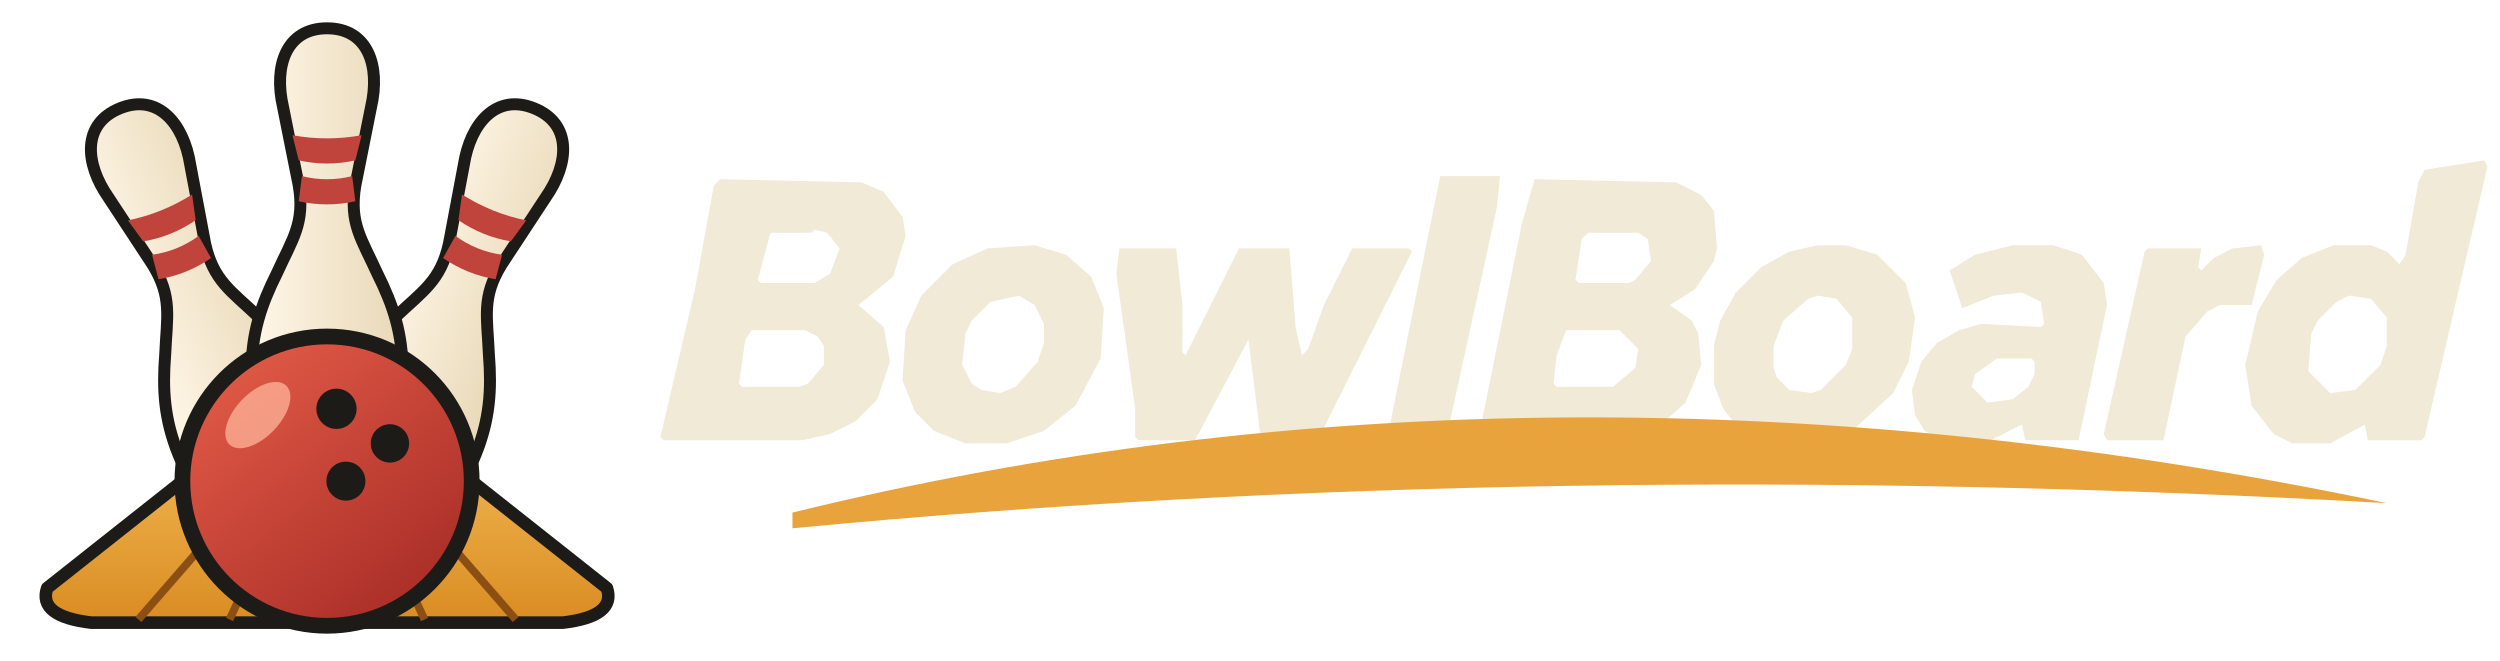
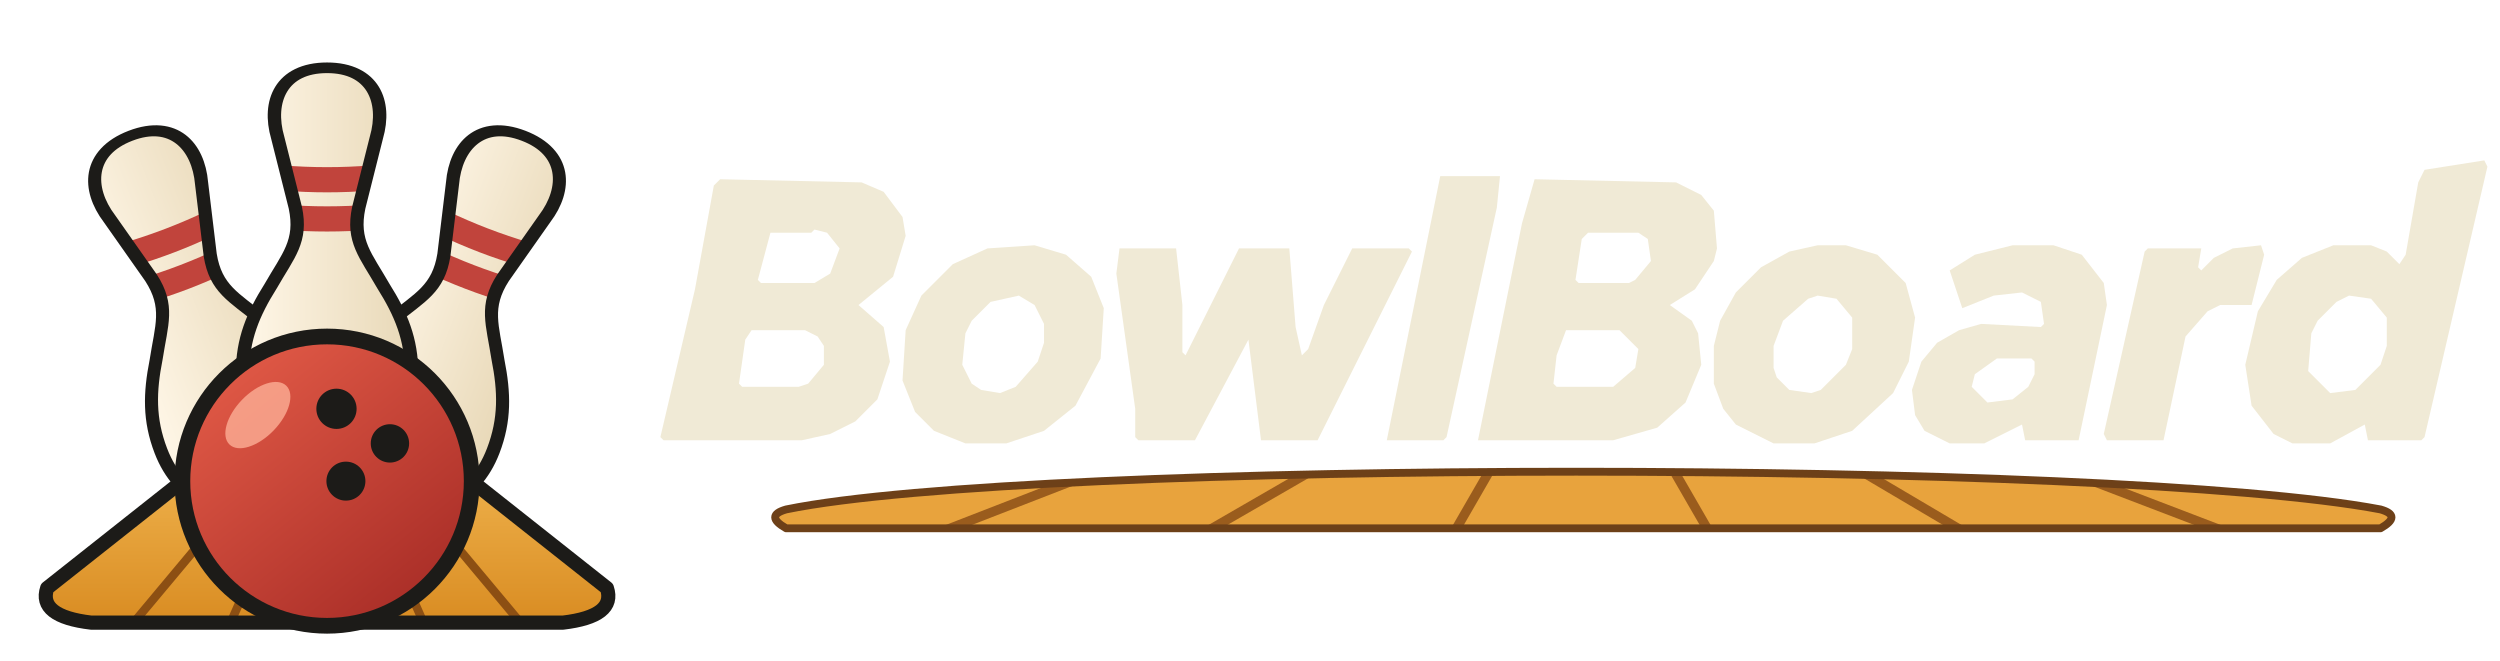
<svg xmlns="http://www.w3.org/2000/svg" viewBox="0 0 795 210">
  <defs>
    <linearGradient id="pin" x1="0" y1="0" x2="1" y2="0">
      <stop stop-color="#fff7e8" />
      <stop offset="1" stop-color="#e8d8b7" />
    </linearGradient>
    <linearGradient id="ball" x1="0" y1="0" x2=".8" y2="1">
      <stop stop-color="#e9604b" />
      <stop offset="1" stop-color="#a72c26" />
    </linearGradient>
    <linearGradient id="lane" x1="0" y1="0" x2="0" y2="1">
      <stop stop-color="#f5bd59" />
      <stop offset="1" stop-color="#d98c22" />
    </linearGradient>
+     <clipPath id="pin-clip">
+       <path d="M0 4C-13 4-17 16-14 29l5 25c2 12-2 17-7 28-5 10-8 19-8 31 0 19 10 31 24 31s24-12 24-31c0-12-3-21-8-31-5-11-9-16-7-28l5-25C17 16 13 4 0 4Z" />
+     </clipPath>
+     <clipPath id="deck-clip">
+       <path d="M78 130L11 183Q8 192 25 194H175Q192 192 189 183L122 130Z" />
+     </clipPath>
    <g id="p">
-       <path d="M0 4C-13 4-17 16-14 29l5 25c2 12-2 17-7 28-5 10-8 19-8 31 0 19 10 31 24 31s24-12 24-31c0-12-3-21-8-31-5-11-9-16-7-28l5-25C17 16 13 4 0 4Z" fill="url(#pin)" stroke="#1C1B18" stroke-width="3.8" stroke-linejoin="round" />
-       <path d="M-11 38Q0 40 11 38L9 46Q0 48-9 46Z M-8 51Q0 53 8 51L9 59Q0 61-9 59Z" fill="#C1443C" />
+       <path d="M0 4C-13 4-17 16-14 29l5 25c2 12-2 17-7 28-5 10-8 19-8 31 0 19 10 31 24 31s24-12 24-31c0-12-3-21-8-31-5-11-9-16-7-28l5-25C17 16 13 4 0 4Z" fill="url(#pin)" />
+       <g clip-path="url(#pin-clip)" fill="#C1443C">
+         <path d="M-25 37Q0 42 25 37V46Q0 51-25 46Z M-25 51Q0 56 25 51V60Q0 65-25 60Z" />
+       </g>
+       <path d="M0 4C-13 4-17 16-14 29l5 25c2 12-2 17-7 28-5 10-8 19-8 31 0 19 10 31 24 31s24-12 24-31c0-12-3-21-8-31-5-11-9-16-7-28l5-25C17 16 13 4 0 4Z" fill="none" stroke="#1C1B18" stroke-width="3.8" stroke-linejoin="round" />
    </g>
  </defs>
+   <defs>
+     <clipPath id="underline-clip">
+       <path d="M43 119C121 103 466 103 550 119Q557 121 550 125H43Q36 121 43 119Z" />
+     </clipPath>
+   </defs>
  <g transform="translate(4 4)">
-     <path d="M78 130L11 183Q8 192 25 194H175Q192 192 189 183L122 130Z" fill="url(#lane)" stroke="#1C1B18" stroke-width="4" stroke-linejoin="round" />
-     <path d="M40 193L87 139M69 193l25-54m37 54-25-54m54 54-47-54" stroke="#8c4f13" stroke-width="2.5" />
-     <use href="#p" transform="translate(57 22) rotate(-22 0 65)" />
-     <use href="#p" transform="translate(143 22) rotate(22 0 65)" />
-     <use href="#p" transform="translate(100 1)" />
+     <path d="M78 130L11 183Q8 192 25 194H175Q192 192 189 183L122 130Z" fill="url(#lane)" />
+     <g clip-path="url(#deck-clip)">
+       <path d="M36 197L87 136M68 197L95 136M132 197L105 136M164 197L113 136" stroke="#8c4f13" stroke-width="2.7" fill="none" />
+     </g>
+     <path d="M78 130L11 183Q8 192 25 194H175Q192 192 189 183L122 130Z" fill="none" stroke="#1C1B18" stroke-width="4.5" stroke-linejoin="round" />
+     <use href="#p" transform="translate(57 32) rotate(-21 0 58) scale(1.12 .89)" />
+     <use href="#p" transform="translate(143 32) rotate(21 0 58) scale(1.12 .89)" />
+     <use href="#p" transform="translate(100 14) scale(1.12 .89)" />
    <circle cx="100" cy="149" r="46" fill="url(#ball)" stroke="#1C1B18" stroke-width="5" />
    <ellipse cx="78" cy="128" rx="7" ry="13" transform="rotate(44 78 128)" fill="#ffb49b" opacity=".75" />
    <g fill="#1C1B18">
      <circle cx="103" cy="126" r="6.4" />
      <circle cx="120" cy="137" r="6.1" />
      <circle cx="106" cy="149" r="6.2" />
    </g>
  </g>
  <g transform="translate(207 43)">
    <path fill="#F0EAD6" fill-rule="evenodd" d="M154,96L155,97L173,97L190,65L194,97L212,97L242,37L241,36L223,36L214,54L209,68L207,70L205,61L203,36L187,36L170,70L169,69L169,54L167,36L149,36L148,44L154,87ZM512,35L503,36L497,39L493,43L492,42L493,36L476,36L475,37L462,95L463,97L481,97L488,64L495,56L499,54L509,54L513,38ZM455,38L446,35L433,35L421,38L413,43L417,55L427,51L436,50L442,53L443,60L442,61L423,60L416,62L409,66L404,72L401,81L402,89L405,94L413,98L424,98L436,92L437,97L454,97L463,54L462,47ZM420,80L421,76L428,71L439,71L440,72L440,76L438,80L433,84L425,85ZM390,38L380,35L371,35L362,37L353,42L345,50L340,59L338,67L338,79L341,87L345,92L357,98L370,98L382,94L395,82L400,72L402,58L399,47ZM377,52L382,58L382,68L380,73L372,81L369,82L362,81L358,77L357,74L357,67L360,59L368,52L371,51ZM132,38L122,35L107,36L96,41L86,51L81,62L80,78L84,88L90,94L100,98L113,98L125,94L135,86L143,71L144,55L140,45ZM117,51L122,54L125,60L125,66L123,72L116,80L111,82L105,81L102,79L99,73L100,63L102,59L108,53ZM281,14L277,28L263,97L306,97L320,93L329,85L334,73L333,63L331,59L324,54L332,49L338,40L339,36L338,24L334,19L326,15ZM287,79L288,70L291,62L308,62L314,68L313,74L306,80L288,80ZM294,46L296,33L298,31L314,31L317,33L318,40L313,46L311,47L295,47ZM22,14L20,16L14,49L3,96L4,97L48,97L57,95L65,91L72,84L76,72L74,61L66,54L77,45L81,32L80,26L74,18L67,15ZM28,79L30,65L32,62L49,62L53,64L55,67L55,73L50,79L47,80L29,80ZM60,36L57,44L52,47L35,47L34,46L38,31L51,31L52,30L56,31ZM270,13L251,13L234,97L252,97L253,96L269,23ZM583,8L564,11L562,15L558,38L556,41L552,37L547,35L535,35L525,39L517,46L511,56L507,73L509,86L516,95L522,98L534,98L545,92L546,97L563,97L564,96L584,10ZM547,52L552,58L552,67L550,73L542,81L534,82L527,75L528,63L530,59L536,53L540,51Z" />
-     <path d="M45 120Q285 61 552 117Q285 102 45 125Z" fill="#E8A33D" />
+     <path d="M43 119C121 103 466 103 550 119Q557 121 550 125H43Q36 121 43 119Z" fill="#E8A33D" />
+     <g clip-path="url(#underline-clip)" stroke="#9A5C1D" stroke-width="3" fill="none">
+       <path d="M90 127L157 101M175 127L220 101M255 127L270 101M337 127L322 101M419 127L375 101M503 127L435 101" />
+     </g>
+     <path d="M43 119C121 103 466 103 550 119Q557 121 550 125H43Q36 121 43 119Z" fill="none" stroke="#6D4018" stroke-width="2.5" stroke-linejoin="round" />
  </g>
</svg>
